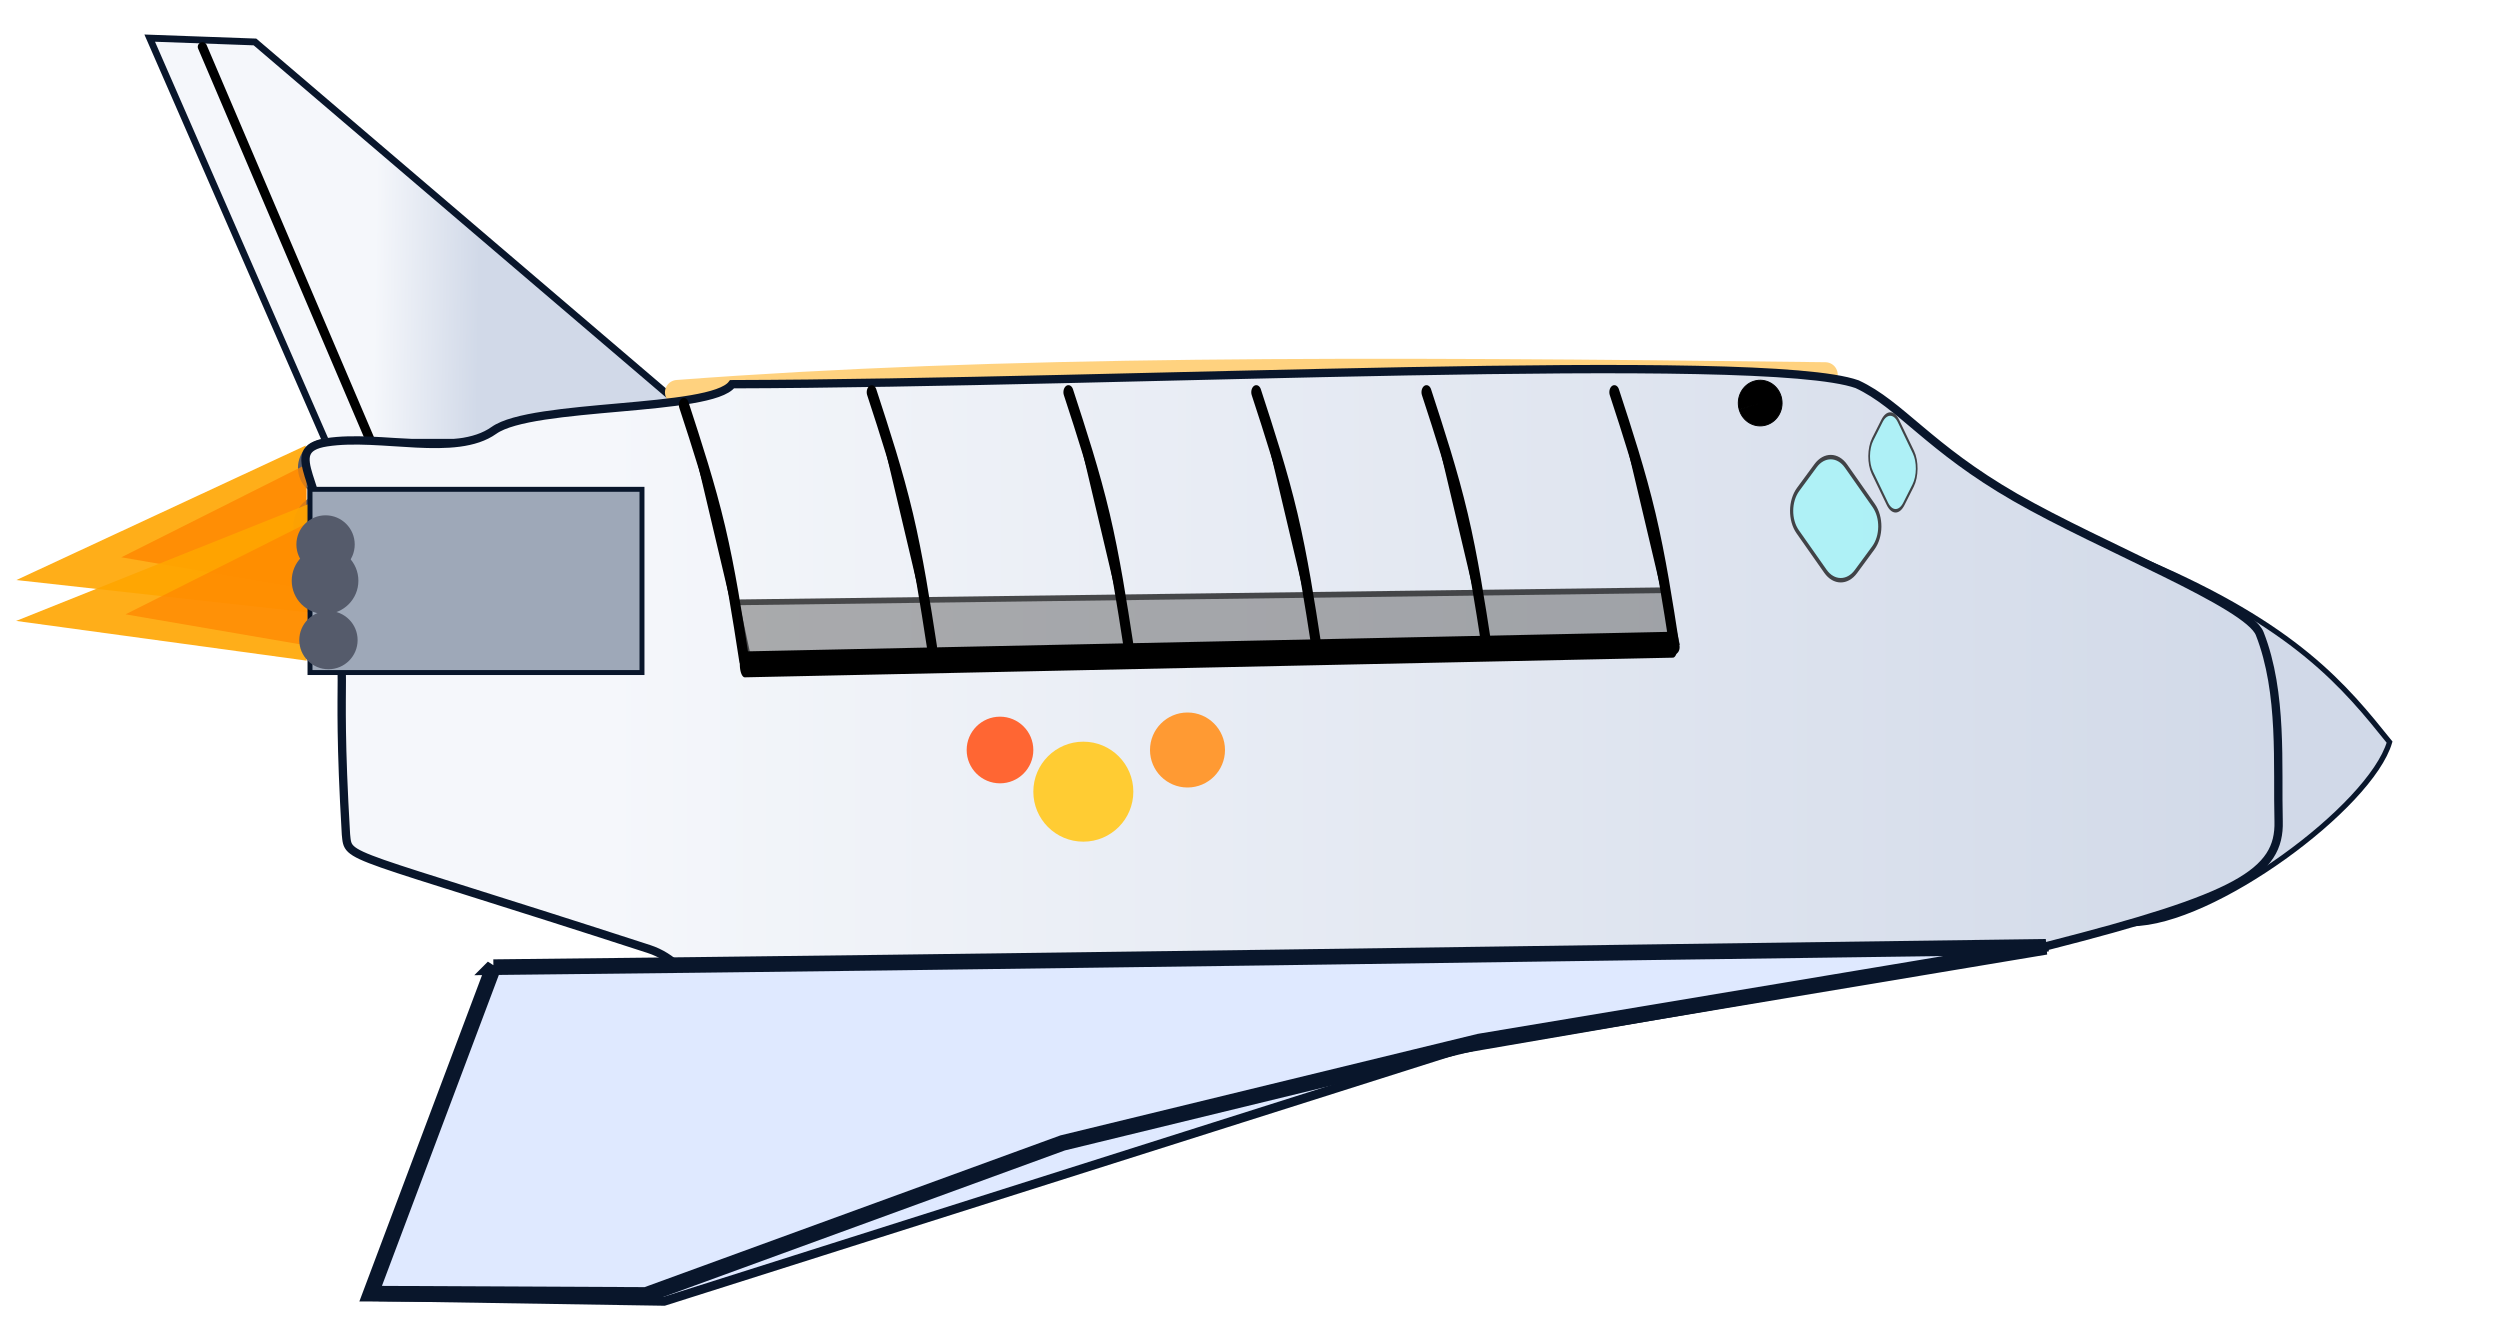
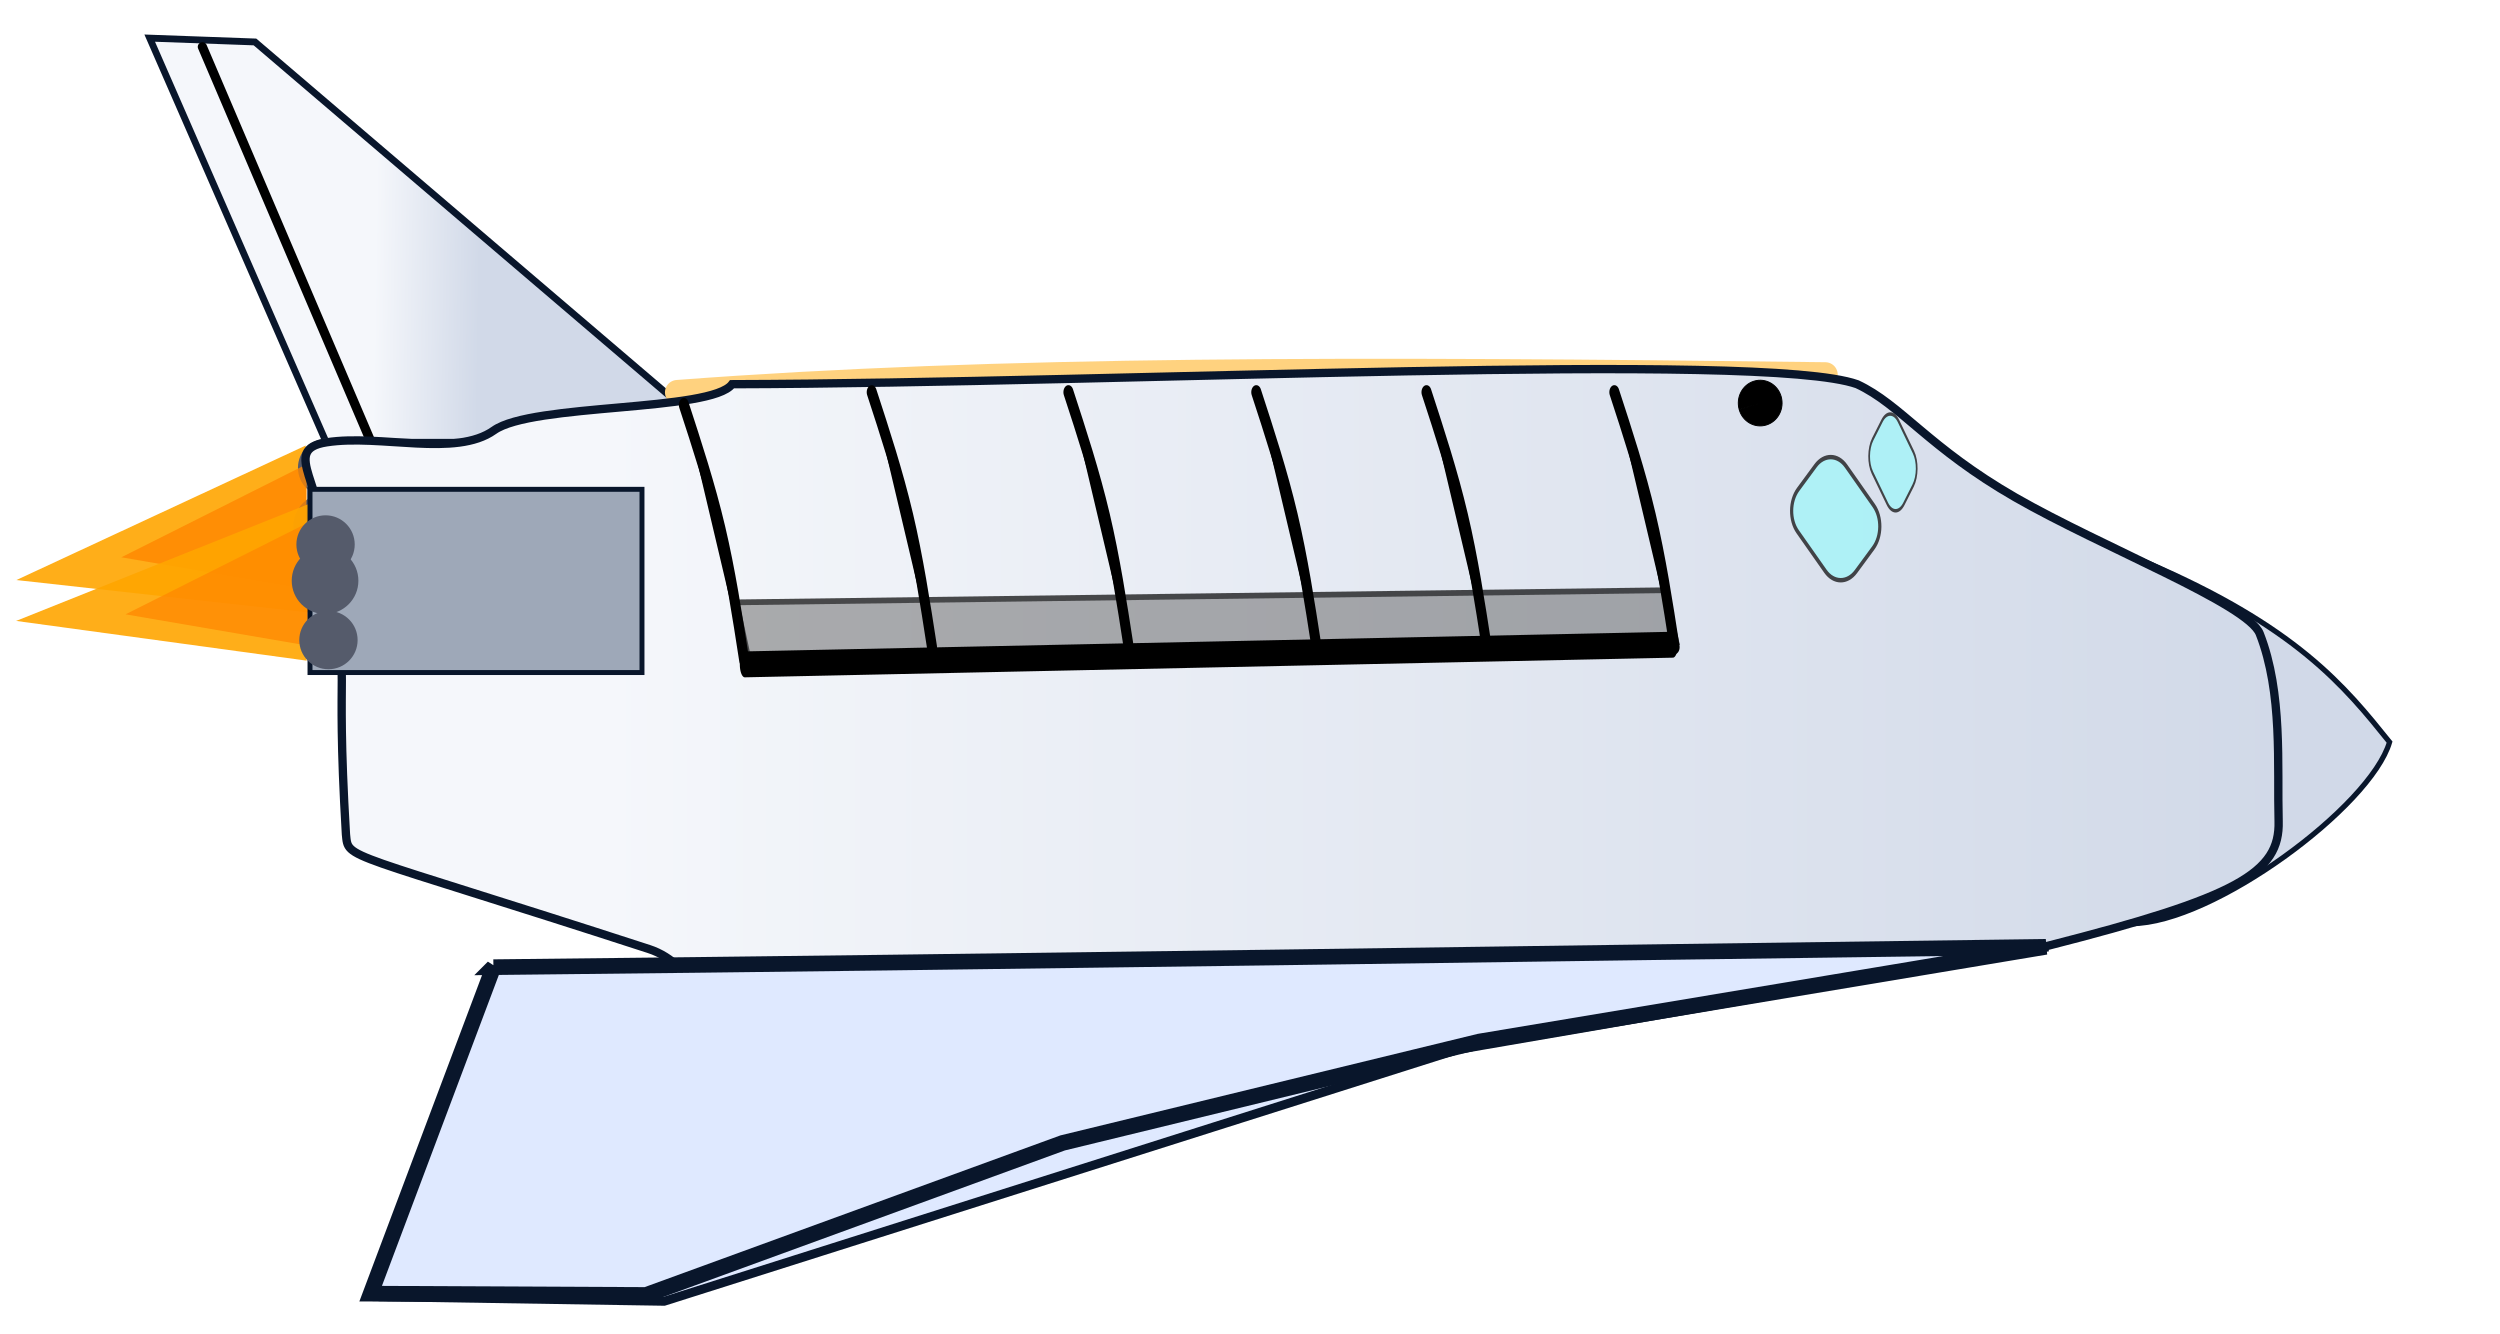
<svg xmlns="http://www.w3.org/2000/svg" xmlns:xlink="http://www.w3.org/1999/xlink" id="shuttleSvg" viewBox="0 0 600 320" version="1.1">
  <defs id="defs2">
    <linearGradient id="bodyGradient" x1="0" y1="0" x2="1" y2="0">
      <stop offset="0%" stop-color="#f5f7fb" id="stop1" />
      <stop offset="100%" stop-color="#d1d9e8" id="stop2" />
    </linearGradient>
    <linearGradient xlink:href="#bodyGradient" id="linearGradient7" x1="262.295" y1="59.051" x2="303.521" y2="60.202" gradientTransform="matrix(0.6077428,0,0,1.108521,-69.42957,3.708472)" gradientUnits="userSpaceOnUse" />
    <linearGradient xlink:href="#bodyGradient" id="linearGradient8" x1="60.18" y1="143.427" x2="332.796" y2="143.427" gradientTransform="matrix(1.478904,0,0,0.6761766,55.70384,-17.79134)" gradientUnits="userSpaceOnUse" />
  </defs>
  <path id="tail-fin" class="shuttle-part fuselage" d="M 79.811,109.651 35.927,9.151 61.193,10.07 167.26,100.634 Z" fill="url(#bodyGradient)" stroke="#09162b" stroke-width="1.642" style="fill:url(#linearGradient7)" />
  <polygon id="launchFlame" class="launch-flame hidden" points="60,205 70,220 80,190 " fill="#ffa500" opacity="0.9" transform="matrix(-2.351376,-1.592913,1.530091,-1.606999,-98.67359,571.9743)" />
  <rect id="part-engine" class="shuttle-part engine" x="74.327" y="105.834" width="65.566" height="40" rx="6" fill="#9ea8b8" stroke="#09162b" stroke-width="1" />
  <circle cx="79.204" cy="140.604" r="7" fill="#555b6b" id="circle2" />
  <circle cx="78.39" cy="126.357" r="8" fill="#555b6b" id="circle3" />
  <circle cx="78.51" cy="112.257" r="7" fill="#555b6b" id="circle4" />
  <path id="part-nose" class="shuttle-part nose" d="m 514.487,134.701 c 36.672,15.577 48.321,30.118 59.009,43.406 -4.584,15.577 -42.493,43.497 -61.884,43.556 -4.584,-15.577 -6.876,-27.979 -6.876,-43.556 0,-15.577 5.167,-27.829 9.751,-43.406 z" fill="#d1d9e8" stroke="#09162b" stroke-width="1.268" />
  <path style="fill:#000000;stroke:#000000;stroke-width:2.221;stroke-linecap:round" d="M 48.572,11.235 C 62.033,42.781 75.494,74.327 88.955,105.873" id="path8" />
  <path id="part-insulation" class="shuttle-part insulation" d="m 162.572,94.172 c 76.925,-5.82 163.12,-5.688 275.497,-4.255" fill="none" stroke="#ffd27f" stroke-width="5.966" stroke-linecap="round" />
  <rect x="414.711" y="185.009" width="46" height="18" rx="6" class="shuttle-window" fill="#00172b" id="rect4" />
  <rect x="375.403" y="186.913" width="30" height="14" rx="4" class="shuttle-window" fill="#0b1b2b" id="rect5" />
-   <polygon id="launchFlame-8-0-2" class="launch-flame hidden" points="80,190 60,205 70,220 " fill="#ffa500" opacity="0.9" transform="matrix(-1.458955,-1.251062,0.9985894,-1.162479,-43.90305,454.708)" style="fill:#ff8600;fill-opacity:1;opacity:0.79" />
+   <polygon id="launchFlame-8-0-2" class="launch-flame hidden" points="60,205 70,220 80,190 " fill="#ffa500" opacity="0.9" transform="matrix(-1.458955,-1.251062,0.9985894,-1.162479,-43.90305,454.708)" style="opacity:0.79;fill:#ff8600;fill-opacity:1" d="M 77.496,191.878 60,205 l 10,15 9.01,-27.03 a 0.978,0.978 35.783 0 0 -1.514,-1.091 z" />
  <polygon id="launchFlame-8" class="launch-flame hidden" points="70,220 80,190 60,205 " fill="#ffa500" opacity="0.9" transform="matrix(-2.303711,-1.572919,1.576788,-1.461546,-111.4352,552.5483)" />
-   <polygon id="launchFlame-8-0" class="launch-flame hidden" points="70,220 80,190 60,205 " fill="#ffa500" opacity="0.9" transform="matrix(-1.458955,-1.251062,0.9985894,-1.162479,-42.89302,468.3953)" style="fill:#ff8600;fill-opacity:1;opacity:0.73" />
+   <polygon id="launchFlame-8-0" class="launch-flame hidden" points="80,190 60,205 70,220 " fill="#ffa500" opacity="0.9" transform="matrix(-1.458955,-1.251062,0.9985894,-1.162479,-42.89302,468.3953)" style="opacity:0.73;fill:#ff8600;fill-opacity:1" d="m 70,220 7.706,-23.117 a 2.266,2.266 35.783 0 0 -3.51,-2.53 L 60,205 Z" />
  <path id="part-fuselage" class="shuttle-part fuselage" d="m 175.704,92.209 c 94.67,-0.243 247.262,-8.027 270,0 10.496,4.888 17.182,15.227 38.016,27.194 20.835,11.967 55.818,25.562 58.614,32.673 5.593,14.223 4.178,31.712 4.535,45.041 0.33,12.342 -9.781,18.265 -55.537,29.918 -42.105,10.724 -117.469,-0.02 -127.469,13.313 -86.667,20 -94.827,31.861 -188.16,11.861 -5,-6.667 -8.374,-20.681 -19.988,-24.451 -74.168,-24.082 -72.028,-21.317 -72.687,-27.501 -2.619,-44.356 1.243,-37.462 -3.825,-49.483 3.975,-2.117 -2.73,-13.891 -2.162,-18.358 1.959,-15.403 -10.253,-24.469 1.35,-26.262 12.987,-2.007 30.959,3.688 40.158,-2.867 9.199,-6.555 52.153,-4.411 57.153,-11.078 z" fill="url(#bodyGradient)" stroke="#09162b" stroke-width="2" style="display:inline;fill:url(#linearGradient8)" />
  <path id="part-wingtips" class="shuttle-part wingtips" d="m 92.425,311.248 66.961,1.062 190.395,-60.39 c 51.368,-8.825 91.503,-15.804 141.773,-24.65 -52.032,4.227 -94.295,11.146 -146.358,15.067 l -99.496,28.176 -88.267,29.678 -59.5,-2.205 z" fill="#dfe9ff" stroke="#09162b" stroke-width="2.137" />
  <path id="wing-left" class="shuttle-part wingtips" d="m 118.417,232.121 -29.461,78.358 66.082,0.313 99.997,-36.493 99.997,-24.332 135.981,-22.729 c -129.848,1.711 -242.743,3.519 -372.597,4.884 z" fill="#dfe9ff" stroke="#09162b" stroke-width="3.757" />
-   <g id="explosion" class="explosion hidden" style="display:inline">
+   <g id="explosion" class="explosion hidden" style="display:none">
    <circle cx="260" cy="190" r="12" fill="#ffcc33" id="circle5" />
    <circle cx="285" cy="180" r="9" fill="#ff9a33" id="circle6" />
    <circle cx="240" cy="180" r="8" fill="#ff6633" id="circle7" />
  </g>
  <rect id="part-engine-8" class="shuttle-part engine" x="74.403" y="117.436" width="79.673" height="43.974" rx="8.509" fill="#9ea8b8" stroke="#09162b" stroke-width="1.188" ry="0" />
  <circle cx="78.828" cy="153.621" r="7" fill="#555b6b" id="circle2-0" />
  <circle cx="78.014" cy="139.373" r="8" fill="#555b6b" id="circle3-2" />
  <circle cx="78.134" cy="130.674" r="7" fill="#555b6b" id="circle4-4" />
  <path style="fill:#000000;stroke:#000000;stroke-width:0.236;stroke-linecap:round" id="path9" d="m 417.409,98.287 a 5.249,5.478 0 0 1 3.545,-6.802 5.249,5.478 0 0 1 6.522,3.694 5.249,5.478 0 0 1 -3.534,6.809 5.249,5.478 0 0 1 -6.528,-3.682 l 5.03,-1.568 z" />
  <path style="opacity:0.7;fill:#666666;fill-opacity:0.743;stroke:#000000;stroke-width:1.121;stroke-linecap:round;stroke-dasharray:none" d="m 185.697,135.058 c 0,0 3.102,12.102 3.102,12.102 0,0 216.001,-4.316 216.001,-4.316 0,0 -2.767,-10.159 -2.767,-10.159 z" id="path12" transform="matrix(1.029687,0,0,1.225303,-14.39503,-20.92207)" />
  <path style="fill:#000000;stroke:#000000;stroke-width:2.221;stroke-linecap:round" d="m 219.833,92.878 c 2.932,6.37 5.864,12.74 8.091,19.423 2.227,6.682 3.75,13.675 5.273,20.669" id="path10" transform="matrix(1.082363,0,0,1.526007,149.5039,-47.60237)" />
  <path style="fill:#000000;stroke:#000000;stroke-width:2.221;stroke-linecap:round" d="m 219.833,92.878 c 2.932,6.37 5.864,12.74 8.091,19.423 2.227,6.682 3.75,13.675 5.273,20.669" id="path10-9" transform="matrix(1.082363,0,0,1.526007,104.419,-47.60237)" />
  <path style="fill:#000000;stroke:#000000;stroke-width:2.221;stroke-linecap:round" d="m 219.833,92.878 c 2.932,6.37 5.864,12.74 8.091,19.423 2.227,6.682 3.75,13.675 5.273,20.669" id="path10-2" transform="matrix(1.082363,0,0,1.526007,63.56716,-47.60237)" />
  <path style="fill:#000000;stroke:#000000;stroke-width:2.221;stroke-linecap:round" d="m 219.833,92.878 c 2.932,6.37 5.864,12.74 8.091,19.423 2.227,6.682 3.75,13.675 5.273,20.669" id="path10-9-2" transform="matrix(1.082363,0,0,1.526007,18.48229,-47.60237)" />
  <path style="fill:#000000;stroke:#000000;stroke-width:2.221;stroke-linecap:round" d="m 219.833,92.878 c 2.932,6.37 5.864,12.74 8.091,19.423 2.227,6.682 3.75,13.675 5.273,20.669" id="path10-2-7" transform="matrix(1.082363,0,0,1.526007,-28.72512,-47.60237)" />
  <path style="fill:#000000;stroke:#000000;stroke-width:2.221;stroke-linecap:round" d="m 219.833,92.878 c 2.932,6.37 5.864,12.74 8.091,19.423 2.227,6.682 3.75,13.675 5.273,20.669" id="path10-9-2-9" transform="matrix(1.082363,0,0,1.526007,-73.81,-44.55036)" />
  <path style="fill:#000000;stroke:#000000;stroke-width:2.221;stroke-linecap:round" d="m 209.628,133.017 c 69.034,-0.561 138.068,-1.123 207.102,-1.684" id="path11" transform="matrix(1.075507,0,0,2.801149,-46.70736,-213.1516)" />
  <rect style="opacity:0.7;fill:#87ffff;fill-opacity:0.743;stroke:#000000;stroke-width:0.928;stroke-linecap:round;stroke-dasharray:none" id="rect11" width="19.578" height="24.115" x="295.308" y="440.349" ry="6.269" transform="matrix(0.5922435,-0.8057591,0.5744452,0.8185431,0,0)" />
  <rect style="opacity:0.7;fill:#87ffff;fill-opacity:0.743;stroke:#000000;stroke-width:0.66;stroke-linecap:round;stroke-dasharray:none" id="rect11-0" width="13.892" height="17.226" x="448.394" y="565.807" ry="4.478" transform="matrix(0.450349,-0.8928526,0.4338982,0.9009619,0,0)" />
</svg>
